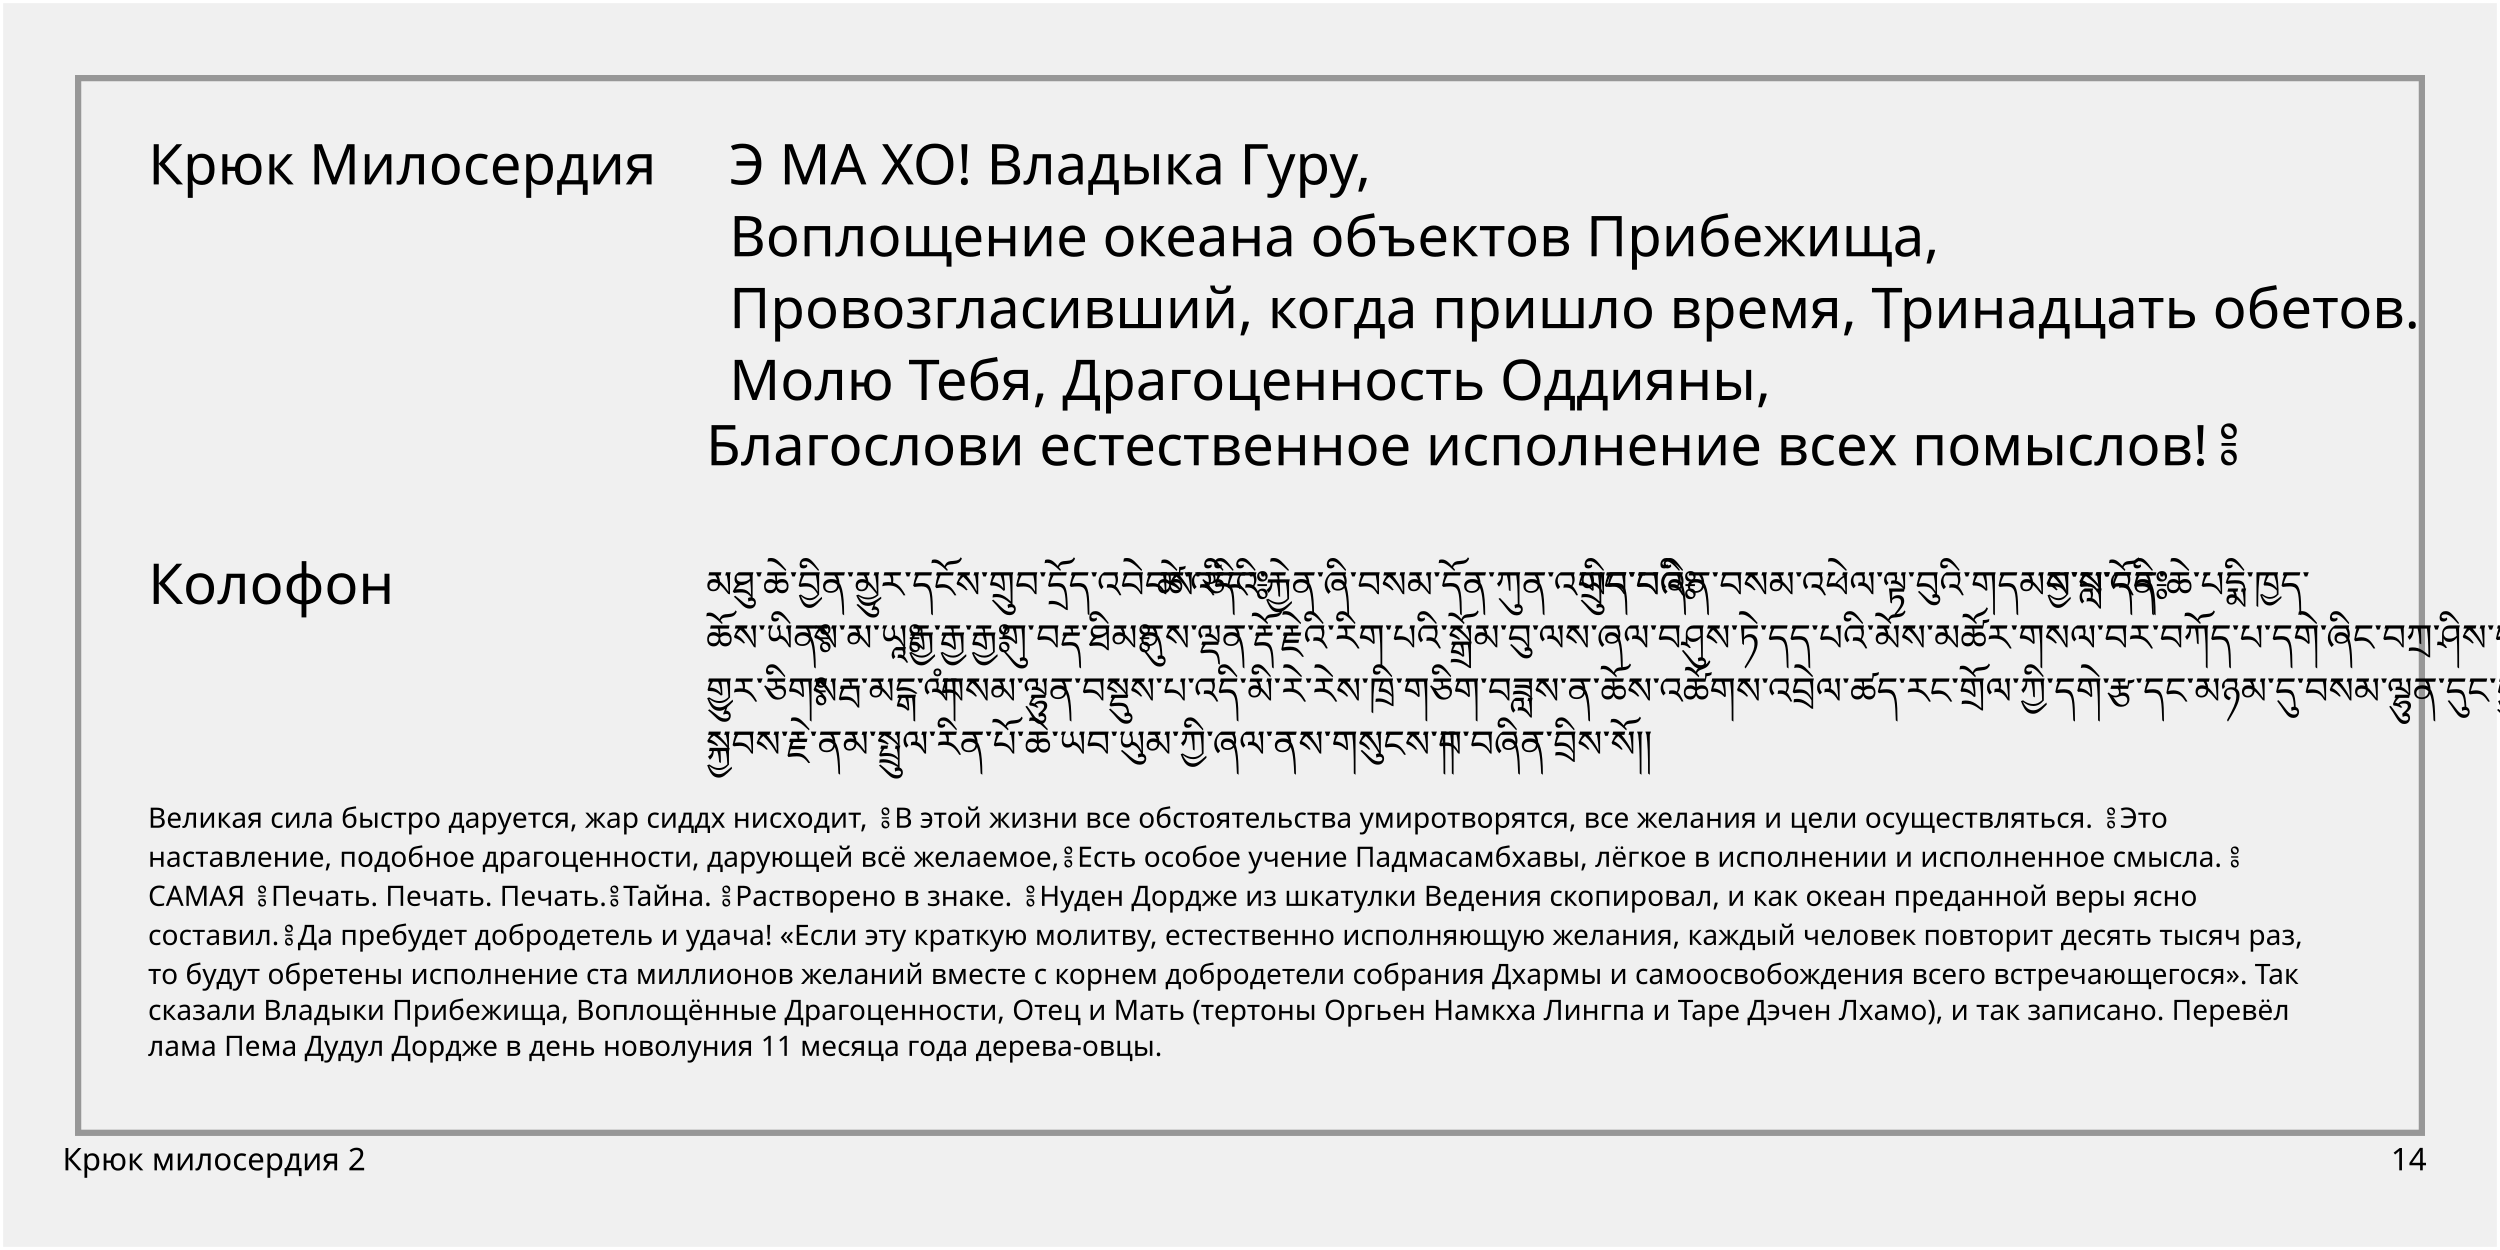
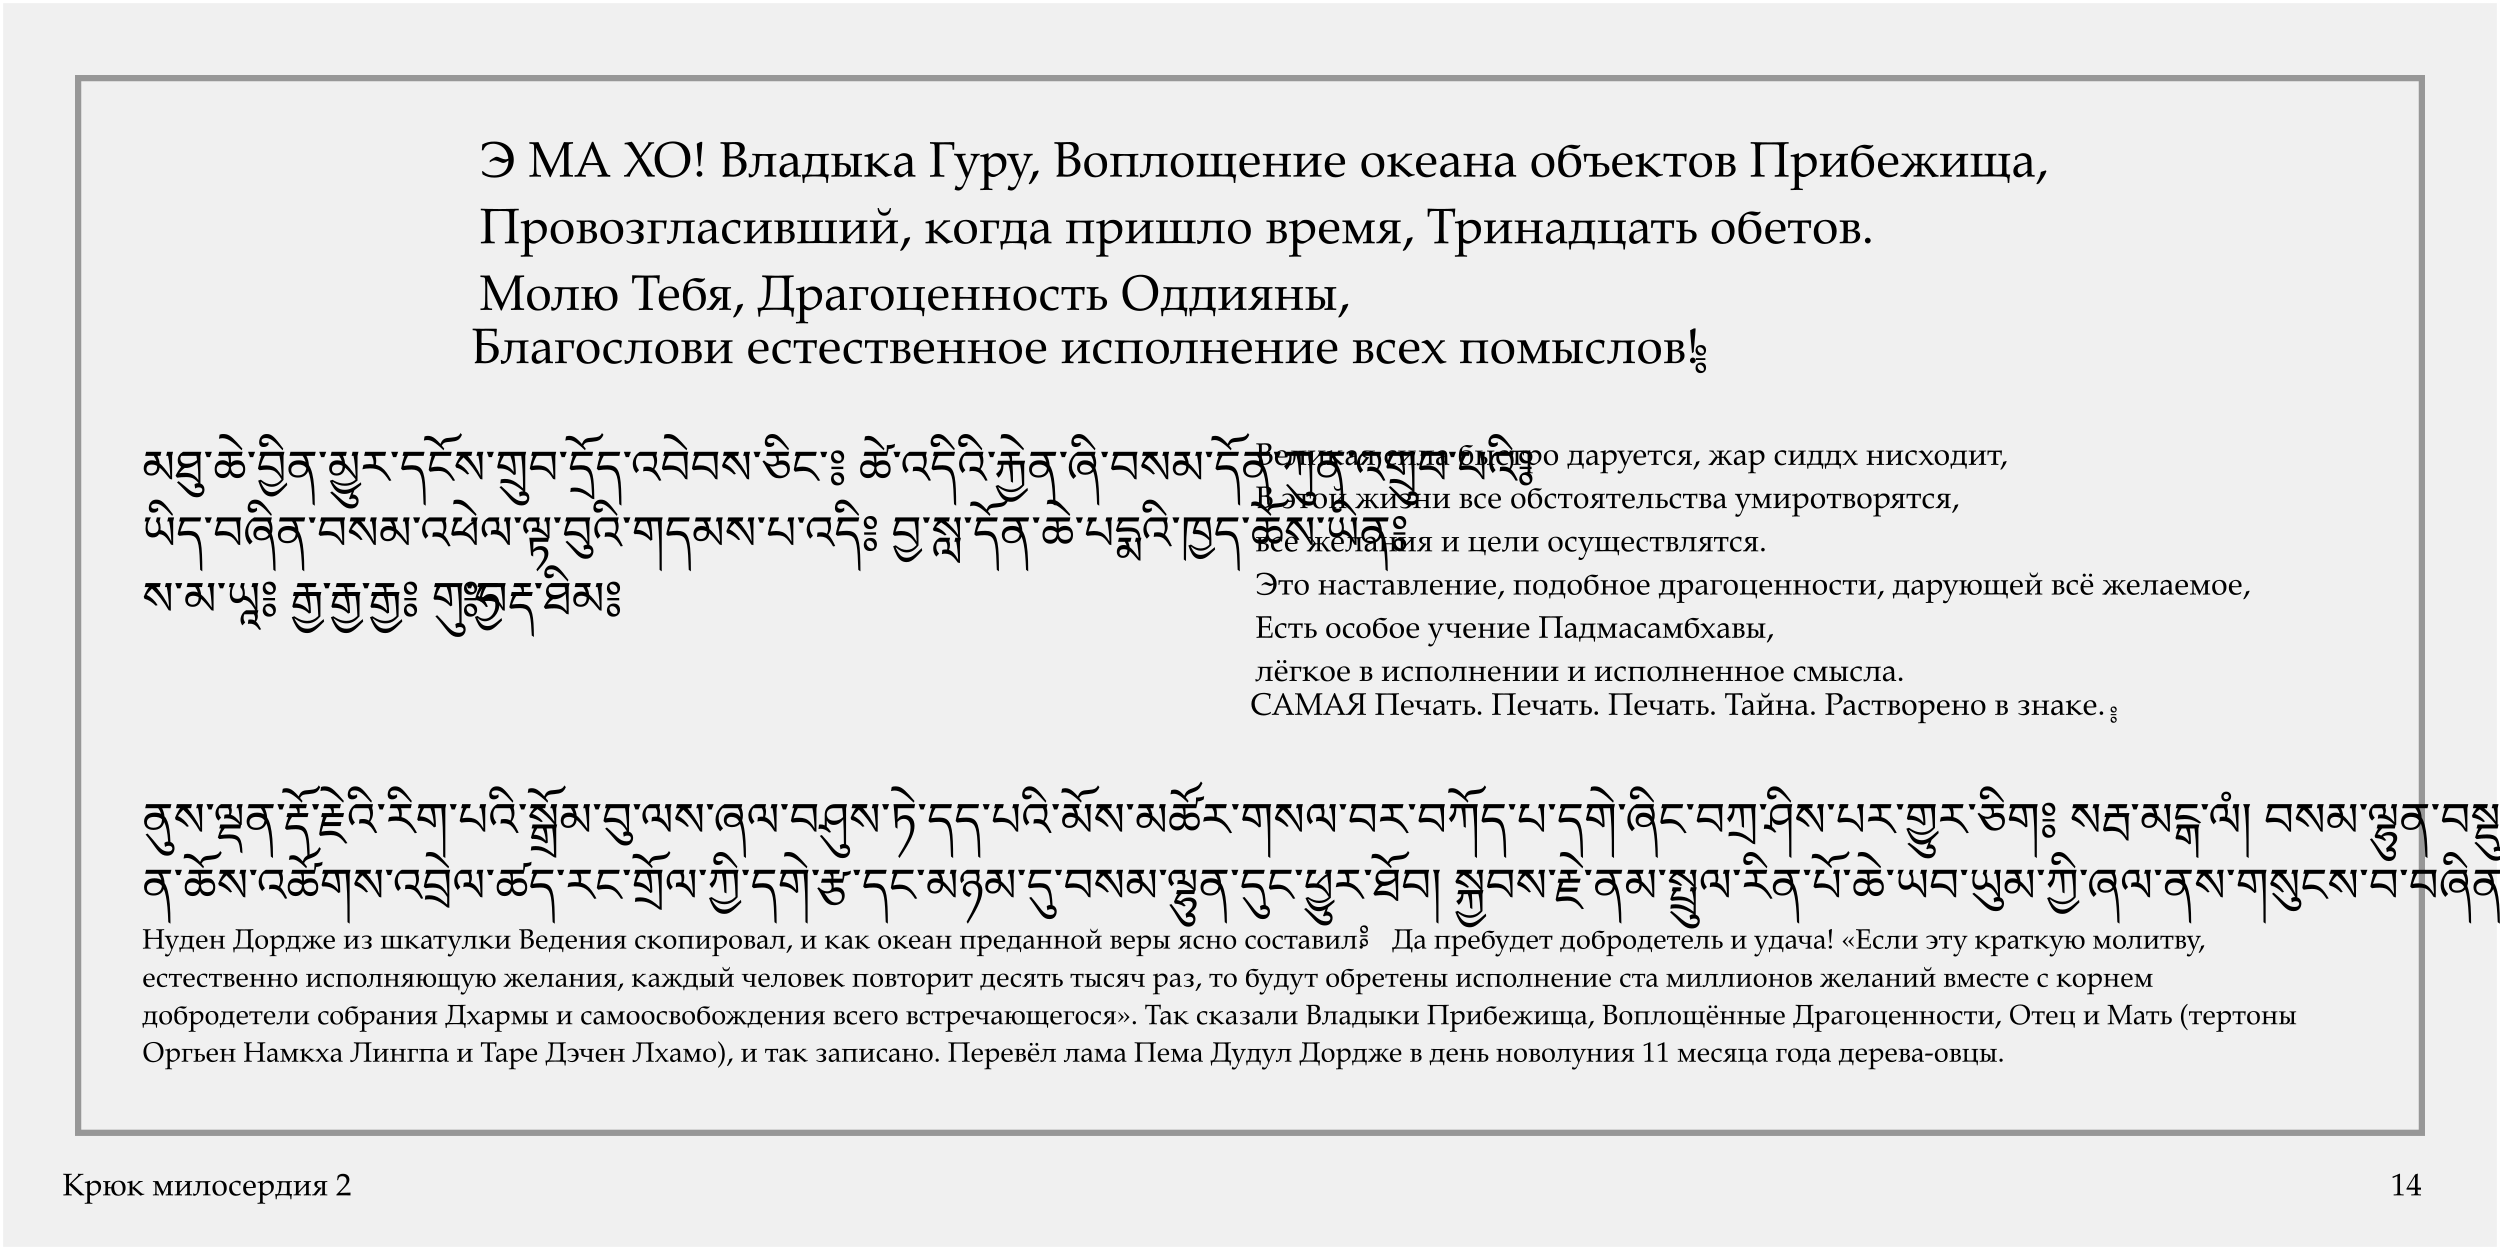
<svg xmlns="http://www.w3.org/2000/svg" width="1600px" height="800px" viewBox="0 0 1600 800" version="1.1">
  <defs />
  <g id="Page-1" stroke="none" stroke-width="1" fill="none" fill-rule="evenodd">
    <g id="14">
      <rect id="Rectangle-1" stroke="#979797" stroke-width="4" x="50" y="50" width="1500" height="675" />
      <rect id="Rectangle-1-Copy-2" stroke="#FFFFFF" stroke-width="4" x="0" y="0" width="1600" height="800" />
-       <text id="Э-МА-ХО!-Владыка-Гур" font-family="Geometria" font-size="36" font-weight="260" line-spacing="46" fill="#000000">
-         <tspan x="466.713" y="118">Э МА ХО! Владыка Гуру,</tspan>
-         <tspan x="466.713" y="164">    Воплощение океана объектов Прибежища,</tspan>
-         <tspan x="466.713" y="210">Провозгласивший, когда пришло время, Тринадцать обетов.  </tspan>
-         <tspan x="466.713" y="256">Молю Тебя, Драгоценность Оддияны, </tspan>
-         <tspan x="451.881" y="297.772">Благослови естественное исполнение всех помыслов! </tspan>
-         <tspan x="1419.681" y="296.468" font-family="Kailasa" font-weight="normal">༔</tspan>
+       <text id="Э-МА-ХО!-Владыка-Гур" font-family="Palatino Linotype" font-size="32" font-weight="normal" fill="#000000">
+         <tspan x="306.938" y="113">Э МА ХО! Владыка Гуру, Воплощение океана объектов Прибежища,</tspan>
+         <tspan x="306.938" y="155.656">Провозгласивший, когда пришло время, Тринадцать обетов.  </tspan>
+         <tspan x="306.938" y="198.312">Молю Тебя, Драгоценность Оддияны, </tspan>
+         <tspan x="301.5" y="232.375">Благослови естественное исполнение всех помыслов! </tspan>
+         <tspan x="1083.948" y="237.843" font-family="Kokonor" font-size="24">༔</tspan>
      </text>
-       <text id="Великая-сила-быстро-" font-family="Geometria" font-size="18" font-weight="260" fill="#000000">
-         <tspan x="94.72" y="529.766">Великая сила быстро даруется, жар сиддх нисходит, </tspan>
-         <tspan x="563.284" y="529.5" font-family="Kailasa" font-weight="normal">༔</tspan>
-         <tspan x="572.373" y="529.766"> В этой жизни все обстоятельства умиротворятся, все желания и цели осуществляться. </tspan>
-         <tspan x="1347.674" y="529.5" font-family="Kailasa" font-weight="normal">༔</tspan>
-         <tspan x="1356.763" y="529.766"> Это </tspan>
-         <tspan x="94.72" y="554.766">наставление, подобное драгоценности, дарующей всё желаемое, </tspan>
-         <tspan x="680.302" y="554.5" font-family="Kailasa" font-weight="normal">༔</tspan>
-         <tspan x="689.391" y="554.766"> Есть особое учение Падмасамбхавы, лёгкое в исполнении и исполненное смысла. </tspan>
-         <tspan x="1426.856" y="554.5" font-family="Kailasa" font-weight="normal">༔</tspan>
-         <tspan x="1435.945" y="554.766"> </tspan>
-         <tspan x="94.72" y="579.766">САМАЯ </tspan>
-         <tspan x="164.332" y="579.5" font-family="Kailasa" font-weight="normal">༔</tspan>
-         <tspan x="173.421" y="579.766"> Печать. Печать. Печать. </tspan>
-         <tspan x="389.768" y="579.5" font-family="Kailasa" font-weight="normal">༔</tspan>
-         <tspan x="398.857" y="579.766"> Тайна. </tspan>
-         <tspan x="461.412" y="579.5" font-family="Kailasa" font-weight="normal">༔</tspan>
-         <tspan x="470.501" y="579.766"> Растворено в знаке. </tspan>
-         <tspan x="656.068" y="579.5" font-family="Kailasa" font-weight="normal">༔</tspan>
-         <tspan x="665.157" y="579.766">  Нуден Дордже из шкатулки Ведения скопировал, и как океан преданной веры ясно </tspan>
-         <tspan x="94.72" y="604.766">составил. </tspan>
-         <tspan x="181.504" y="604.5" font-family="Kailasa" font-weight="normal">༔</tspan>
-         <tspan x="190.593" y="604.766"> Да пребудет добродетель и удача!  «Если эту краткую молитву, естественно исполняющую желания,  каждый человек повторит десять тысяч раз, </tspan>
-         <tspan x="94.72" y="629.766">то будут обретены исполнение ста миллионов желаний вместе с корнем добродетели собрания Дхармы и самоосвобождения всего встречающегося».  Так </tspan>
-         <tspan x="94.72" y="652.766">сказали Владыки Прибежища, Воплощённые Драгоценности, Отец и Мать (тертоны Оргьен Намкха Лингпа и Таре Дэчен Лхамо), и так записано. Перевёл </tspan>
-         <tspan x="94.72" y="675.766">лама Пема Дудул Дордже в день новолуния 11 месяца года дерева-овцы.</tspan>
+       <text id="Нуден-Дордже-из-шкат" font-family="Palatino Linotype" font-size="18" font-weight="normal" fill="#000000">
+         <tspan x="91" y="607.095">Нуден Дордже из шкатулки Ведения скопировал, и как океан преданной веры ясно составил. </tspan>
+         <tspan x="869.581" y="605" font-family="Kokonor">༔</tspan>
+         <tspan x="890.795" y="607.095"> Да пребудет добродетель и удача!  «Если эту краткую молитву, </tspan>
+         <tspan x="91" y="631.489">естественно исполняющую желания,  каждый человек повторит десять тысяч раз, то будут обретены исполнение ста миллионов желаний вместе с корнем </tspan>
+         <tspan x="91" y="655.483">добродетели собрания Дхармы и самоосвобождения всего встречающегося».  Так сказали Владыки Прибежища, Воплощённые Драгоценности, Отец и Мать (тертоны </tspan>
+         <tspan x="91" y="679.477">Оргьен Намкха Лингпа и Таре Дэчен Лхамо), и так записано. Перевёл лама Пема Дудул Дордже в день новолуния 11 месяца года дерева-овцы.</tspan>
      </text>
-       <text id="Крюк-Милосердия" font-family="Geometria" font-size="36" font-weight="260" fill="#000000">
-         <tspan x="94.881" y="118">Крюк Милосердия</tspan>
+       <text id="Великая-сила-быстро-" font-family="Palatino Linotype" font-size="20" font-weight="normal" fill="#000000">
+         <tspan x="803.398" y="297.5">Великая сила быстро даруется, жар сиддх нисходит, </tspan>
+         <tspan x="1297.1" y="297.5" font-family="Kokonor" />
+         <tspan x="803.398" y="325.16">В этой жизни все обстоятельства умиротворятся, </tspan>
+         <tspan x="803.398" y="352.82">     все желания и цели осуществлятся. </tspan>
+         <tspan x="1165.098" y="352.82" font-family="Kokonor" />
+         <tspan x="803.398" y="380.48">Это наставление, подобное драгоценности, дарующей всё желаемое, </tspan>
+         <tspan x="1452.578" y="380.48" font-family="Kokonor" />
+         <tspan x="803.398" y="408.141">Есть особое учение Падмасамбхавы,</tspan>
+         <tspan x="803.398" y="435.801">     лёгкое в исполнении и исполненное смысла.</tspan>
+         <tspan x="800" y="457.465">САМАЯ Печать. Печать. Печать. Тайна. Растворено в знаке. </tspan>
+         <tspan x="1350.072" y="462.054" font-family="Kokonor" font-size="14">༔</tspan>
+         <tspan x="1365.552" y="457.465">  </tspan>
      </text>
-       <text id="Колофон" font-family="Geometria" font-size="36" font-weight="260" fill="#000000">
-         <tspan x="94.881" y="386.5">Колофон</tspan>
+       <text id="མཐུ་ཆེ་བྱིན་མྱུར་དངོ" font-family="Tibetan Machine Uni" font-size="30" font-weight="normal" line-spacing="42" fill="#000000">
+         <tspan x="91" y="309.5">མཐུ་ཆེ་བྱིན་མྱུར་དངོས་གྲུབ་དྲོད་འབེབས་ཅིང་༔ ཚེ་འདིའི་རྐྱེན་ཞི་བསམ་དོན་ཀུན་འགྲུབ་པའི༔</tspan>
+         <tspan x="91" y="351.5">ཡིད་བཞིན་བསམ་འཕེལ་ལྟ་བུའི་གདམས་པ་འདི༔ བྱ་སླ་དོན་ཆེ་པདྨའི་ཁྱད་ཆོས་ཡིན༔</tspan>
+         <tspan x="91" y="393.5">ས་མ་ཡཱ༔ རྒྱ་རྒྱ་རྒྱ༔ གུ་ཧྱ</tspan>
+         <tspan x="295.463" y="393.5">༔</tspan>
+         <tspan x="305.746" y="393.5"> བརྡ་ཐིམ༔ </tspan>
      </text>
-       <text id="མཐུ་ཆེ་བྱིན་མྱུར་དངོ" font-family="Kailasa" font-size="24" font-weight="normal" line-spacing="34" fill="#000000">
-         <tspan x="451.881" y="382.5">མཐུ་ཆེ་བྱིན་མྱུར་དངོས་གྲུབ་དྲོད་འབེབས་ཅིང་༔</tspan>
-         <tspan x="737.341" y="382.521" font-family="Geometria" font-weight="260"> </tspan>
-         <tspan x="740.253" y="382.5">ཚེ་འདིའི་རྐྱེན་ཞི་བསམ་དོན་ཀུན་འགྲུབ་པའི༔</tspan>
-         <tspan x="1007.814" y="382.521" font-family="Geometria" font-weight="260"> </tspan>
-         <tspan x="1010.725" y="382.5">ཡིད་བཞིན་བསམ་འཕེལ་ལྟ་བུའི་གདམས་པ་འདི༔</tspan>
-         <tspan x="1306.653" y="382.521" font-family="Geometria" font-weight="260"> </tspan>
-         <tspan x="1309.564" y="382.5">བྱ་སླ་དོན་ཆེ་པདྨི་ཁྱད་</tspan>
-         <tspan x="451.881" y="416.5">ཆོས་ཡིན༔</tspan>
-         <tspan x="517.409" y="416.521" font-family="Geometria" font-weight="260"> </tspan>
-         <tspan x="520.32" y="416.5">ས་མ་ཡཱ༔</tspan>
-         <tspan x="578.334" y="416.521" font-family="Geometria" font-weight="260"> </tspan>
-         <tspan x="581.245" y="416.5">རྒྱ་རྒྱ་རྒྱ༔</tspan>
-         <tspan x="637.551" y="416.521" font-family="Geometria" font-weight="260"> </tspan>
-         <tspan x="640.462" y="416.5">གུ་</tspan>
-         <tspan x="660.187" y="416.521" font-family="Geometria" font-weight="260"> </tspan>
-         <tspan x="663.098" y="416.5">བརྡ་ཐིམ༔</tspan>
-         <tspan x="726.53" y="416.521" font-family="Geometria" font-weight="260"> </tspan>
-         <tspan x="729.441" y="416.5">ནུས་ལྡན་རྡོ་རྗེའི་རིག་པའི་སྒྲོམ་བུ་ལས་ཞལ་བཤུས་ཏེ་དད་པའི་མོས་མཚོར་གསལ་བར་བཀོད་པ་དགེ་ཞིང་བཀྲ་ཤིས་པར་</tspan>
-         <tspan x="451.881" y="450.5">གྱུར་ཅིག༔</tspan>
-         <tspan x="516.984" y="450.521" font-family="Geometria" font-weight="260"> </tspan>
-         <tspan x="519.896" y="450.5">སརྦ་མངྒ་ལཾ།</tspan>
-         <tspan x="599.121" y="450.521" font-family="Geometria" font-weight="260"> </tspan>
-         <tspan x="602.033" y="450.5">བསམ་ལྷུན་བསྡུས་པ་འདི་མི་རེ་རེས་ཁྲི་གཅིག་བཟླས་ན་ཆོས་འཚོགས་འབྲེལ་ཚད་རང་གྲོལ་ཀྱི་དགེ་རྩ་དང་མཉམ་དུ་བསམ་ལྷུན་དུང་ཕྱུར་ཐོབ།</tspan>
-         <tspan x="1430.013" y="450.521" font-family="Geometria" font-weight="260"> </tspan>
-         <tspan x="451.881" y="484.5">སྐྱབས་རྗེ་ནམ་སྤྲུལ་རིན་པོ་ཆེ་ཡབ་ཡུམ་ཀྱི་ཞལ་ནས་གསུངས་བ་བཞིན་བྲིས་སོ།།</tspan>
-         <tspan x="918.347" y="484.521" font-family="Geometria" font-weight="260"> </tspan>
-         <tspan x="921.259" y="484.5">།།</tspan>
+       <text id="ནུས་ལྡན་རྡོ་རྗེའི་རི" font-family="Tibetan Machine Uni" font-size="30" font-weight="normal" line-spacing="42" fill="#000000">
+         <tspan x="91" y="535">ནུས་ལྡན་རྡོ་རྗེའི་རིག་པའི་སྒྲོམ་བུ་ལས་ཞལ་བཤུས་ཏེ་དད་པའི་མོས་མཚོར་གསལ་བར་བཀོད་པ་དགེ་ཞིང་བཀྲ་ཤིས་པར་གྱུར་ཅིག༔ སརྦ་མངྒ་ལཾ། བསམ་ལྷུན་བསྡུས་པ་འདི་མི་རེ་རེས་ཁྲི་གཅིག་བཟླས་</tspan>
+         <tspan x="91" y="577">ན་ཆོས་འཚོགས་འབྲེལ་ཚད་རང་གྲོལ་ཀྱི་དགེ་རྩ་དང་མཉམ་དུ་བསམ་ལྷུན་དུང་ཕྱུར་ཐོབ། སྐྱབས་རྗེ་ནམ་སྤྲུལ་རིན་པོ་ཆེ་ཡབ་ཡུམ་ཀྱི་ཞལ་ནས་གསུངས་བ་བཞིན་བྲིས་སོ།། །།</tspan>
      </text>
-       <text font-family="Geometria" font-size="20" font-weight="260" fill="#000000">
-         <tspan x="1530.16" y="749">14</tspan>
+       <text font-family="Palatino Linotype" font-size="20" font-weight="normal" fill="#000000">
+         <tspan x="1530" y="765">14</tspan>
      </text>
-       <text id="--Крюк-милосердия-2" font-family="Geometria" font-size="20" font-weight="260" fill="#000000">
-         <tspan x="40" y="749">  Крюк милосердия 2</tspan>
+       <text id="--Крюк-милосердия-2" font-family="Palatino Linotype" font-size="20" font-weight="normal" fill="#000000">
+         <tspan x="40" y="765">  Крюк милосердия 2</tspan>
      </text>
    </g>
  </g>
</svg>
